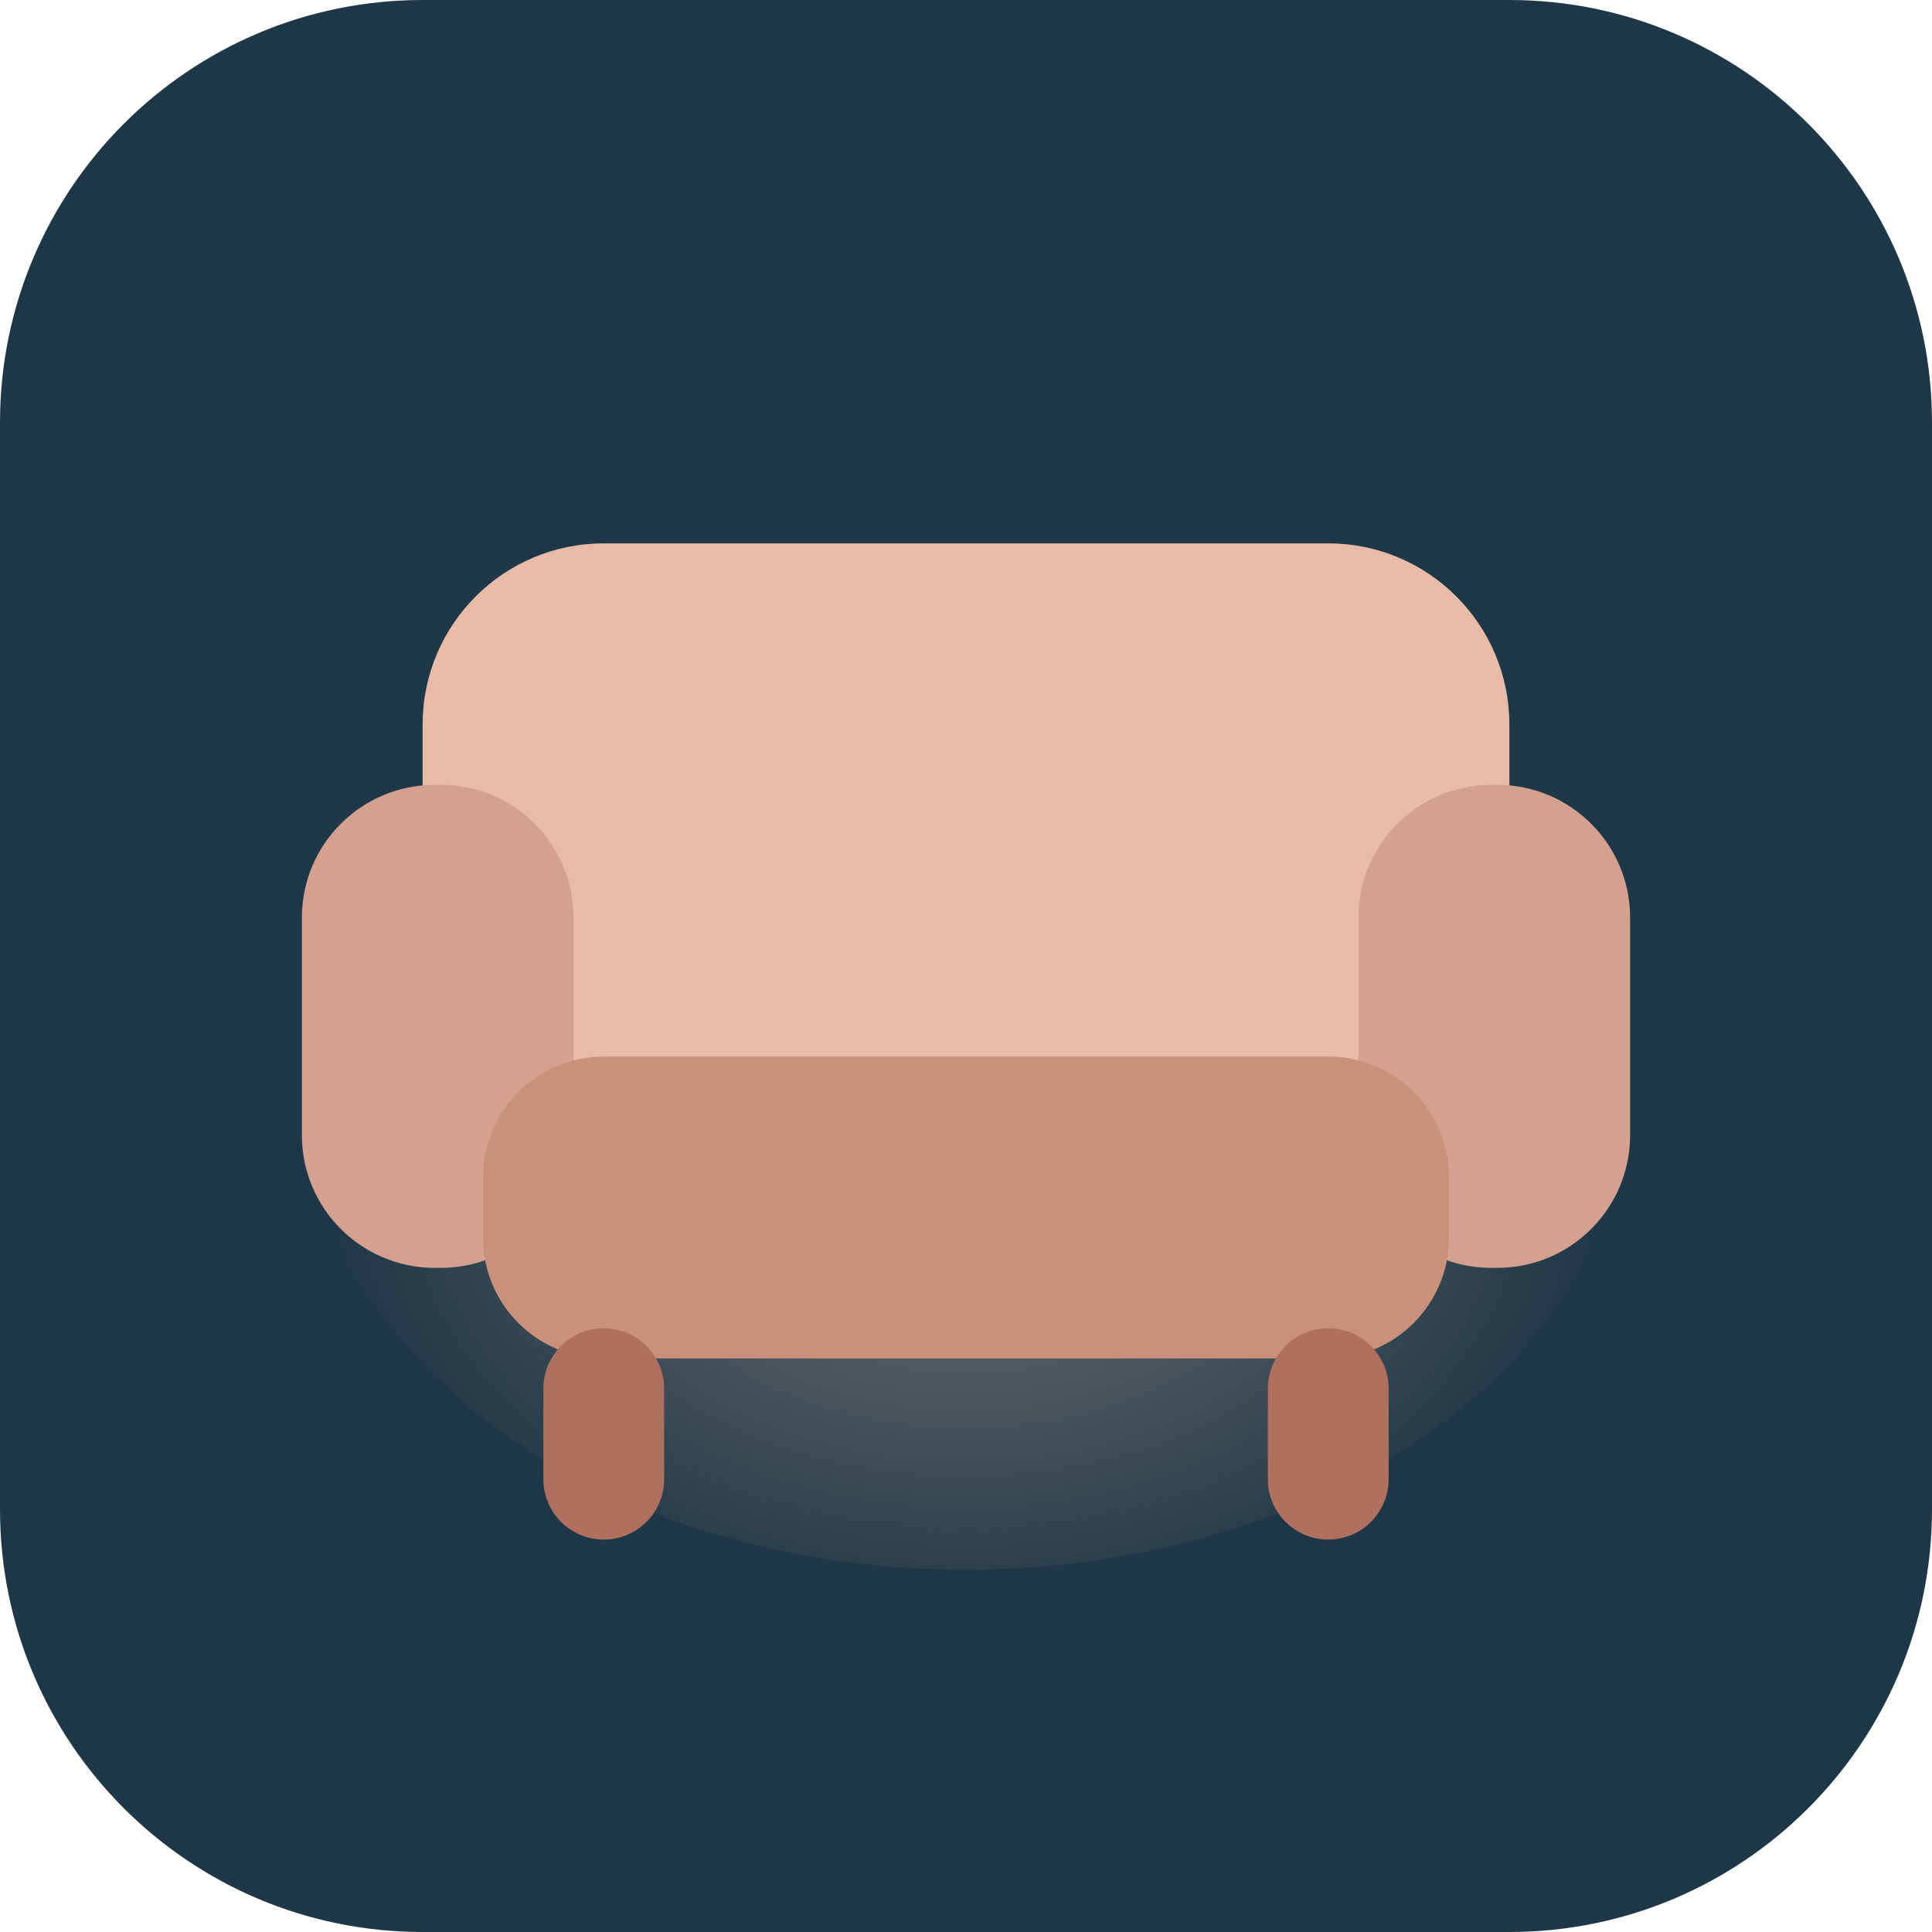
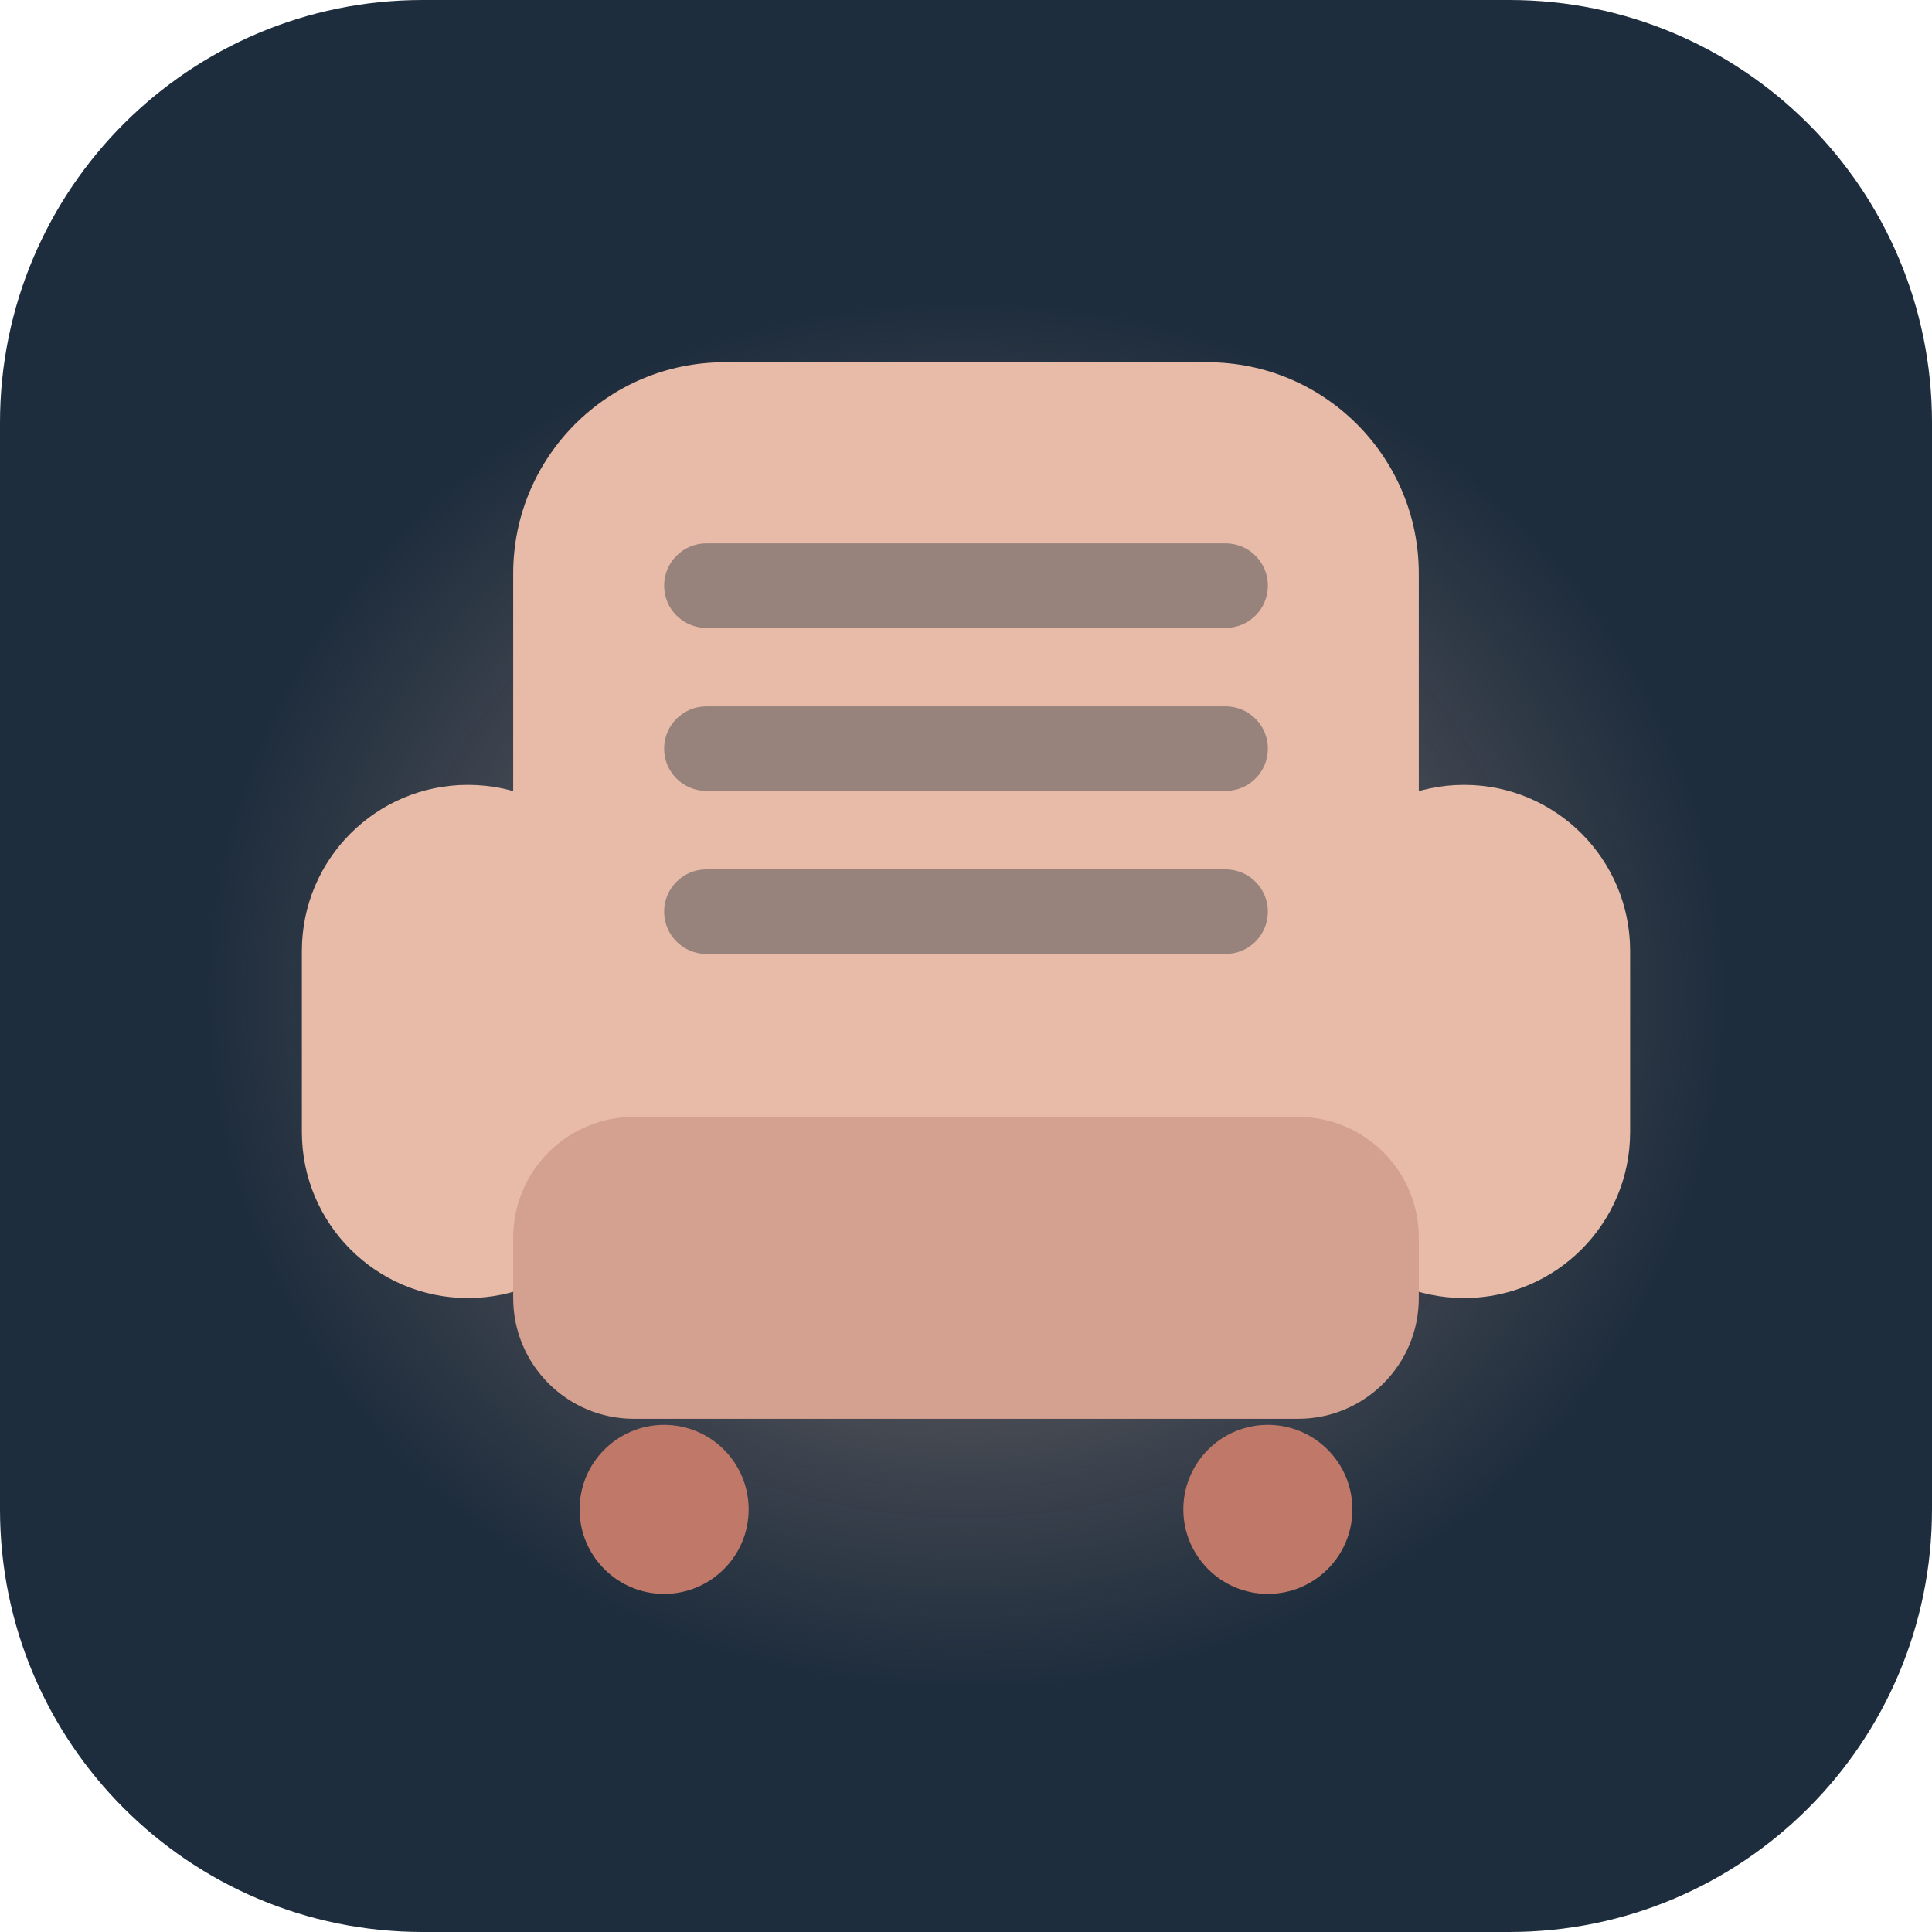
<svg xmlns="http://www.w3.org/2000/svg" viewBox="0 0 32 32">
  <defs>
-     <radialGradient id="glow" cx="50%" cy="58%" r="48%">
-       <stop offset="0%" stop-color="#e7bba7" stop-opacity="0.45" />
-       <stop offset="100%" stop-color="#e7bba7" stop-opacity="0" />
+     <radialGradient id="glow" cx="50%" cy="52%" r="48%">
+       <stop offset="0%" stop-color="#E7BBA7" stop-opacity="0.55" />
+       <stop offset="70%" stop-color="#E7BBA7" stop-opacity="0.15" />
+       <stop offset="100%" stop-color="#E7BBA7" stop-opacity="0" />
    </radialGradient>
  </defs>
-   <rect width="32" height="32" rx="7" fill="#1F3848" />
-   <ellipse cx="16" cy="18" rx="11" ry="8" fill="url(#glow)" />
-   <rect x="7" y="9" width="18" height="10" rx="3" fill="#e7bba7" />
-   <rect x="5" y="13" width="4.5" height="8" rx="2.2" fill="#d4a090" />
-   <rect x="22.5" y="13" width="4.5" height="8" rx="2.2" fill="#d4a090" />
-   <rect x="8" y="17.5" width="16" height="5" rx="2" fill="#c9917a" />
-   <rect x="9" y="22" width="2" height="3.5" rx="1" fill="#b07060" />
-   <rect x="21" y="22" width="2" height="3.5" rx="1" fill="#b07060" />
+   <rect width="32" height="32" rx="7" fill="#1E2D3D" />
+   <ellipse cx="16" cy="16" rx="13" ry="12" fill="url(#glow)" />
+   <rect x="8.5" y="6" width="15" height="13.5" rx="3.5" fill="#E7BBA7" />
+   <rect x="11" y="9" width="10" height="1.4" rx=".7" fill="#1E2D3D" fill-opacity=".4" />
+   <rect x="11" y="11.7" width="10" height="1.4" rx=".7" fill="#1E2D3D" fill-opacity=".4" />
+   <rect x="11" y="14.4" width="10" height="1.4" rx=".7" fill="#1E2D3D" fill-opacity=".4" />
+   <rect x="5" y="13" width="5.5" height="8.5" rx="2.75" fill="#E7BBA7" />
+   <rect x="21.5" y="13" width="5.5" height="8.5" rx="2.75" fill="#E7BBA7" />
+   <rect x="8.5" y="18.5" width="15" height="5" rx="2" fill="#D4A090" />
+   <circle cx="11" cy="25" r="1.4" fill="#C07868" />
+   <circle cx="21" cy="25" r="1.4" fill="#C07868" />
</svg>
